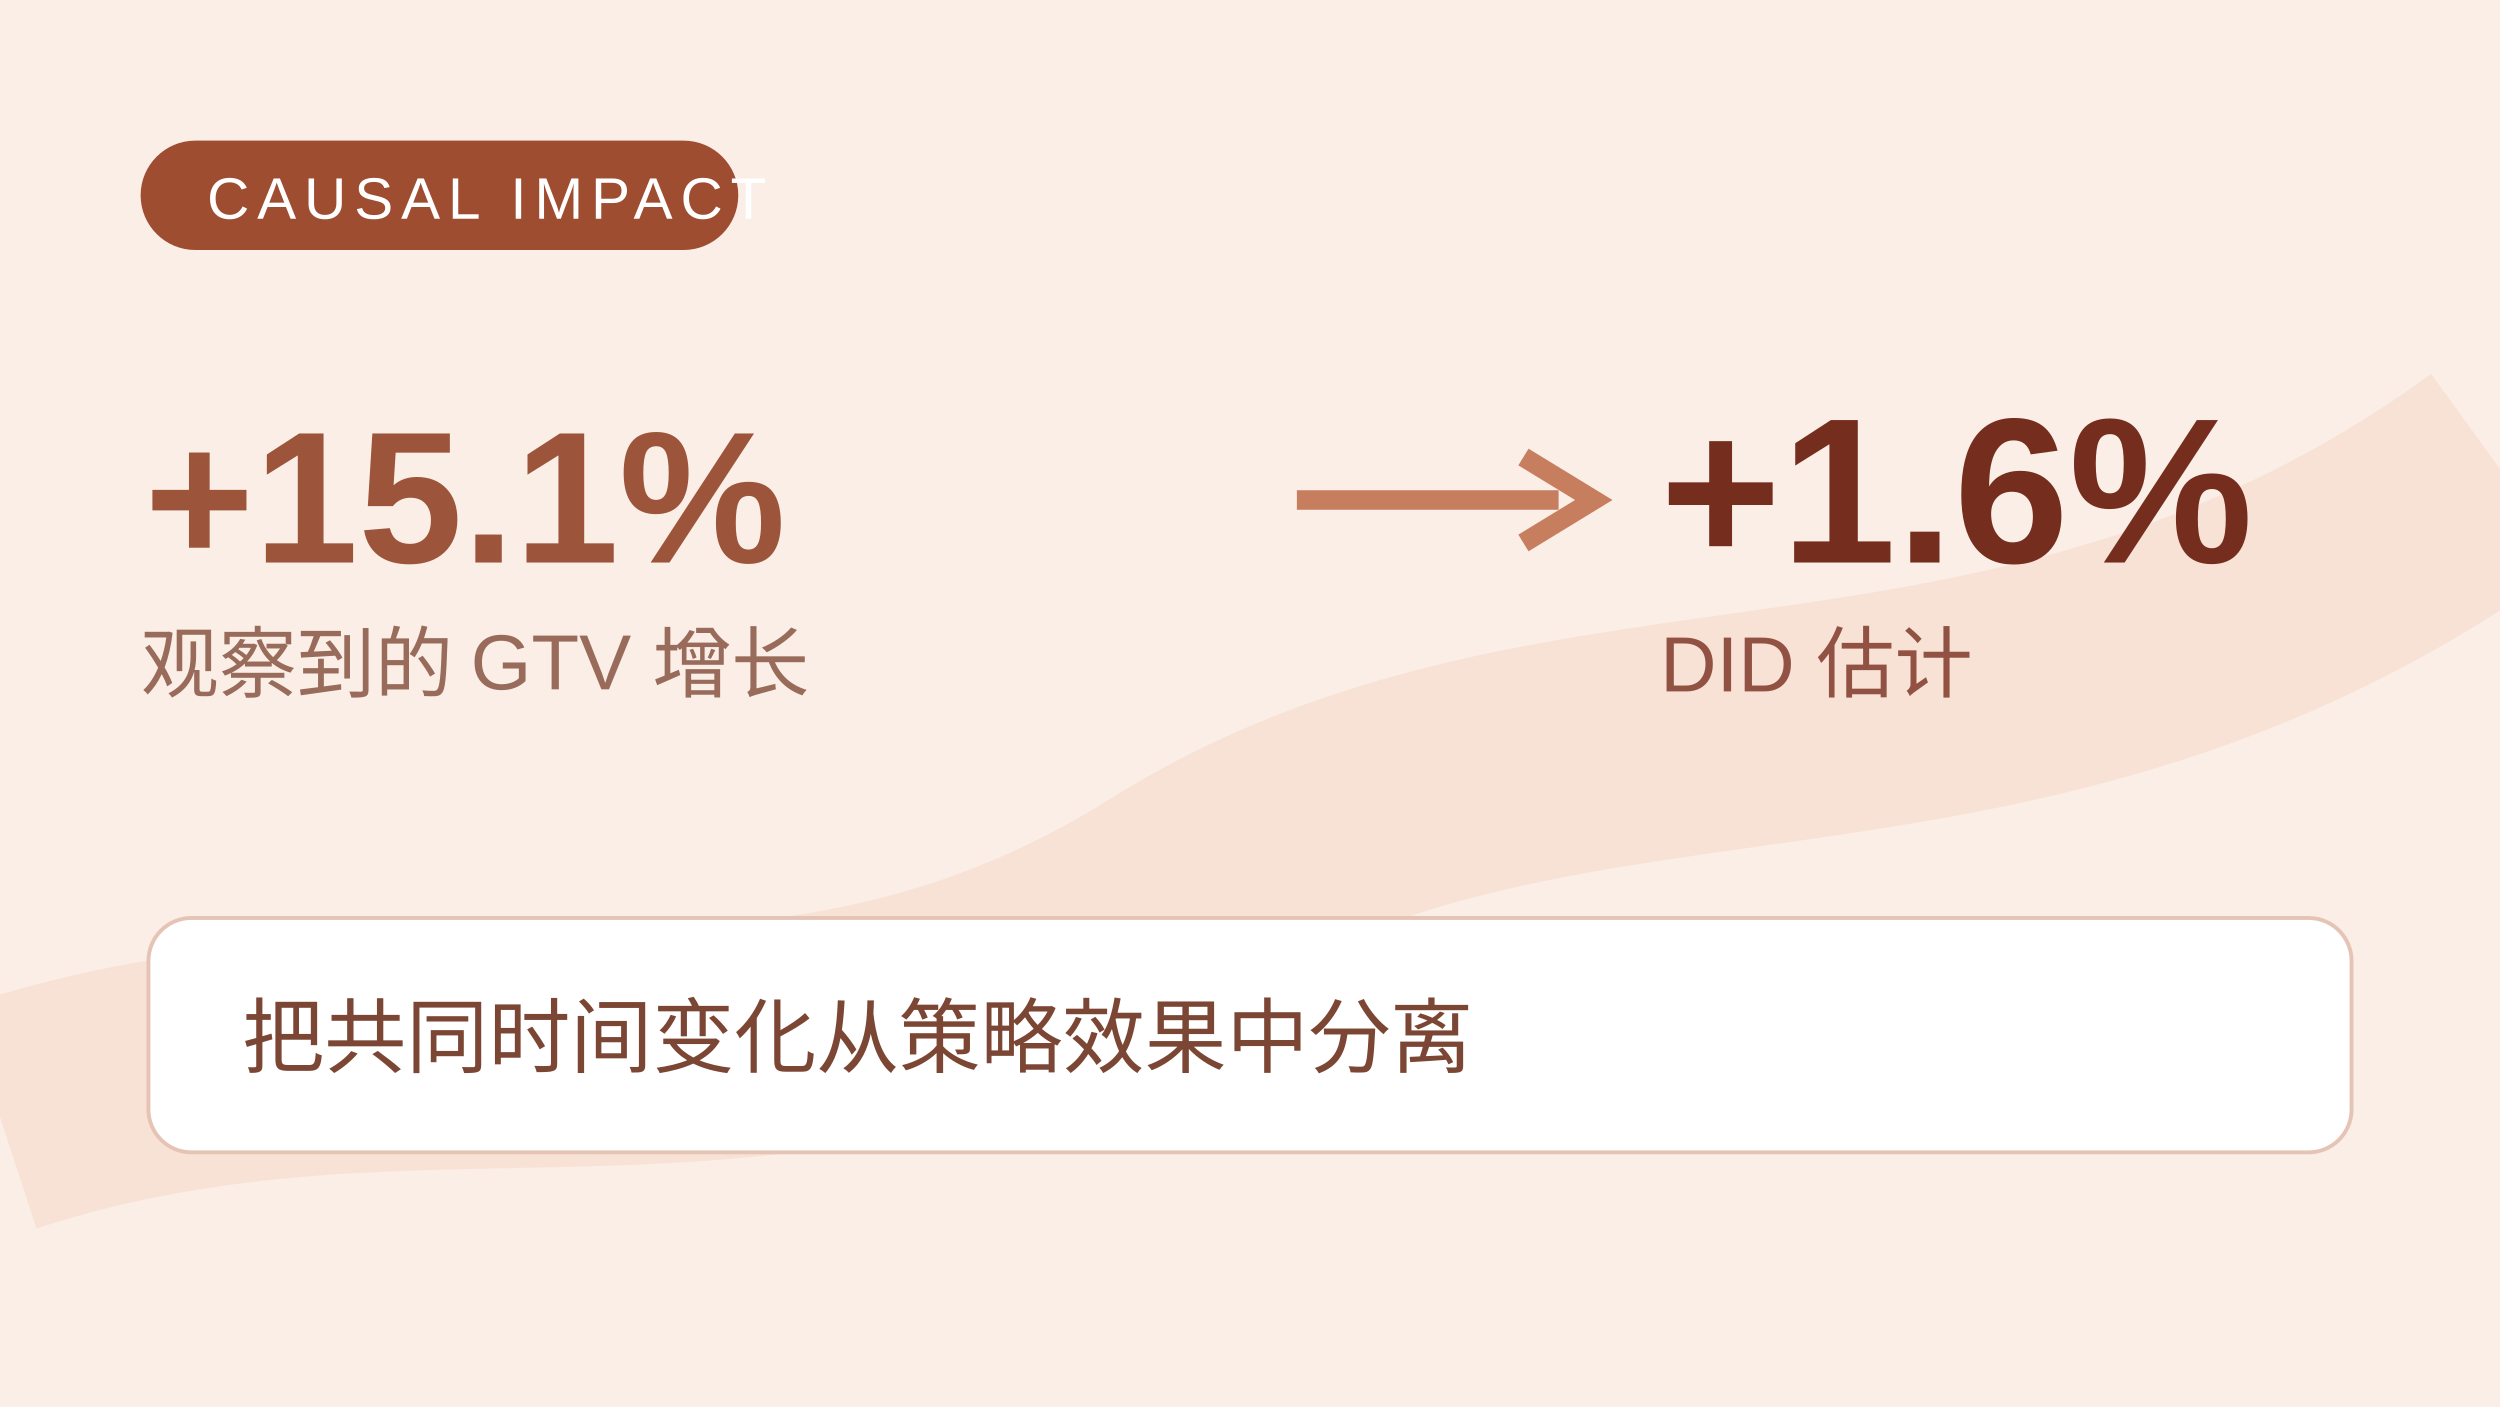
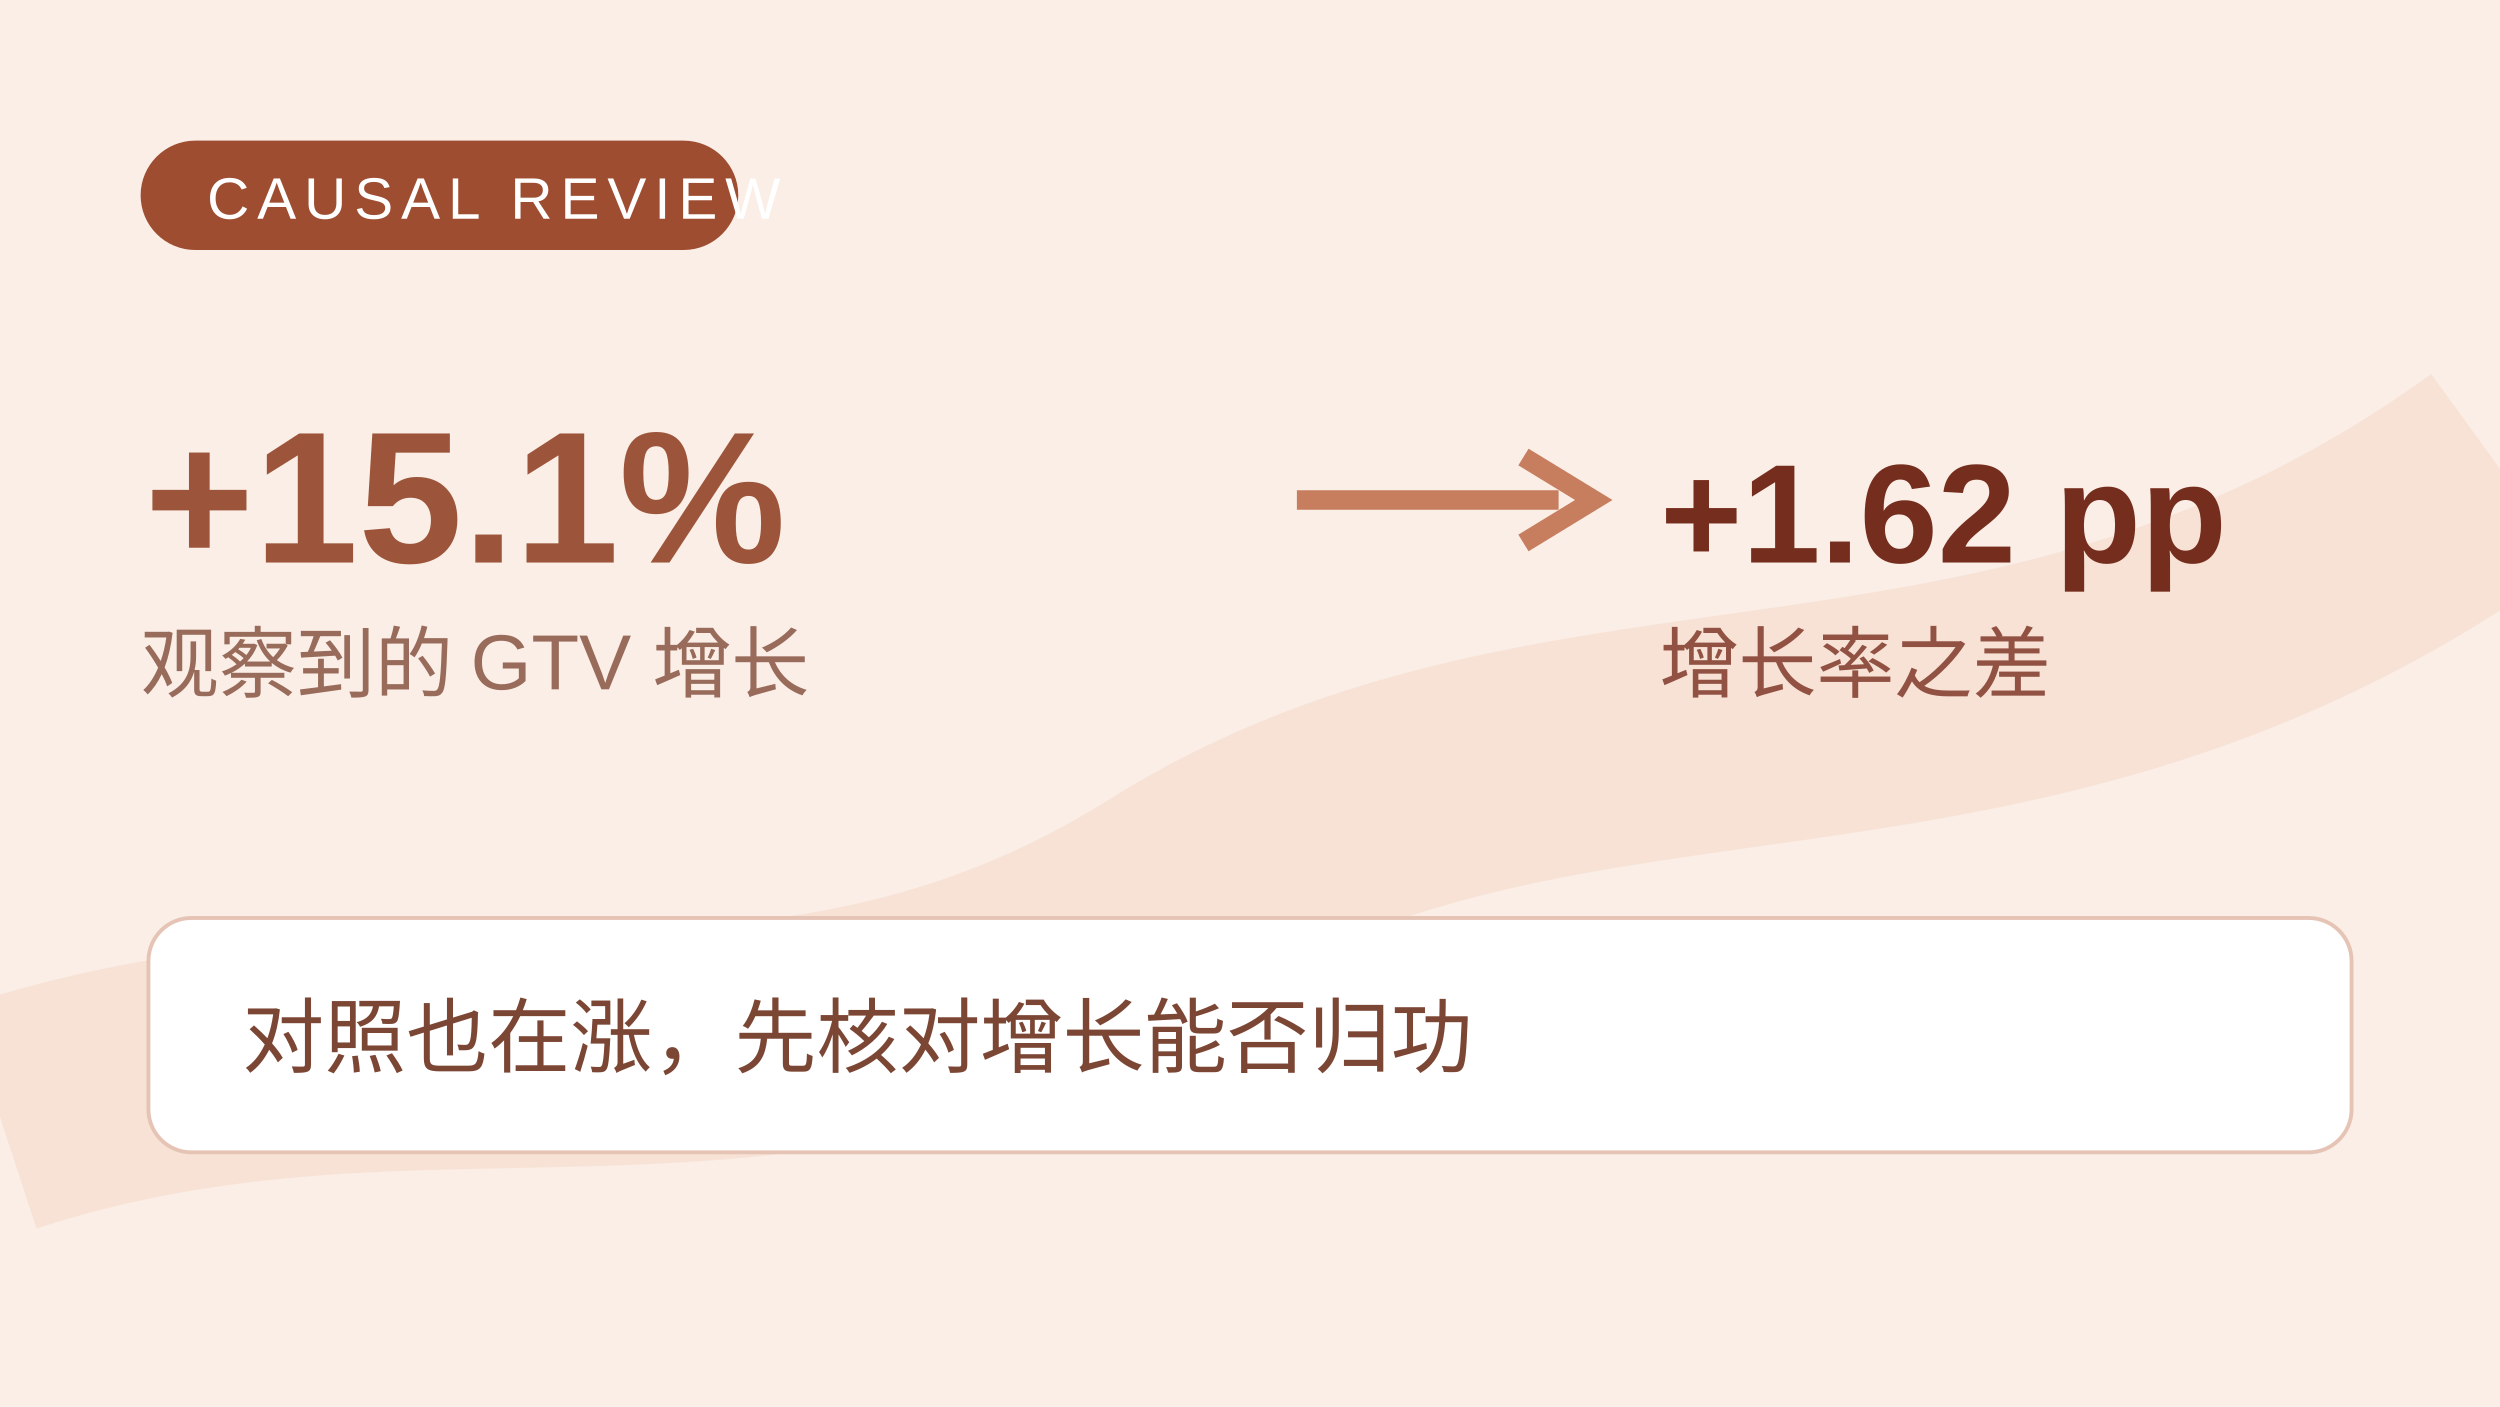
<svg xmlns="http://www.w3.org/2000/svg" viewBox="0 0 640 360" role="img" aria-labelledby="t d">
  <rect width="640" height="360" fill="#faeee7" />
  <path d="M0 286 C110 250 198 294 300 230 S516 210 640 120" fill="none" stroke="#ebad87" stroke-width="60" opacity=".18" />
  <rect x="36" y="36" width="153" height="28" rx="14" fill="#9e4d31" />
-   <text x="53" y="56" fill="#fff" font-size="15" font-family="Arial, sans-serif" letter-spacing="2">CAUSAL IMPACT</text>
+   <text x="53" y="56" fill="#fff" font-size="15" font-family="Arial, sans-serif" letter-spacing="2">CAUSAL REVIEW</text>
  <text x="37" y="144" fill="#9c553a" font-size="48" font-weight="700" font-family="Arial, sans-serif">+15.1%</text>
  <text x="36" y="177" fill="#986b5b" font-size="20" font-family="Arial, sans-serif">观察到的 GTV 增长</text>
  <path d="M332 128H399" stroke="#c77e5e" stroke-width="5" />
  <path d="m390 117 18 11-18 11" fill="none" stroke="#c77e5e" stroke-width="5" />
-   <text x="425" y="144" fill="#752e1e" font-size="53" font-weight="700" font-family="Arial, sans-serif">+1.6%</text>
-   <text x="425" y="177" fill="#915243" font-size="20" font-family="Arial, sans-serif">DID 估计</text>
+   <text x="425" y="144" fill="#752e1e" font-size="36" font-weight="700" font-family="Arial, sans-serif">+1.62 pp</text>
+   <text x="425" y="177" fill="#915243" font-size="20" font-family="Arial, sans-serif">增长率之差</text>
  <rect x="38" y="235" width="564" height="60" rx="11" fill="#fff" stroke="#e6c4b5" />
-   <text x="62" y="273" fill="#7c4634" font-size="21" font-family="Arial, sans-serif">把共同时间变化从策略效果中分离</text>
+   <text x="62" y="273" fill="#7c4634" font-size="21" font-family="Arial, sans-serif">对照也在涨，先核对增长能否归功</text>
</svg>
